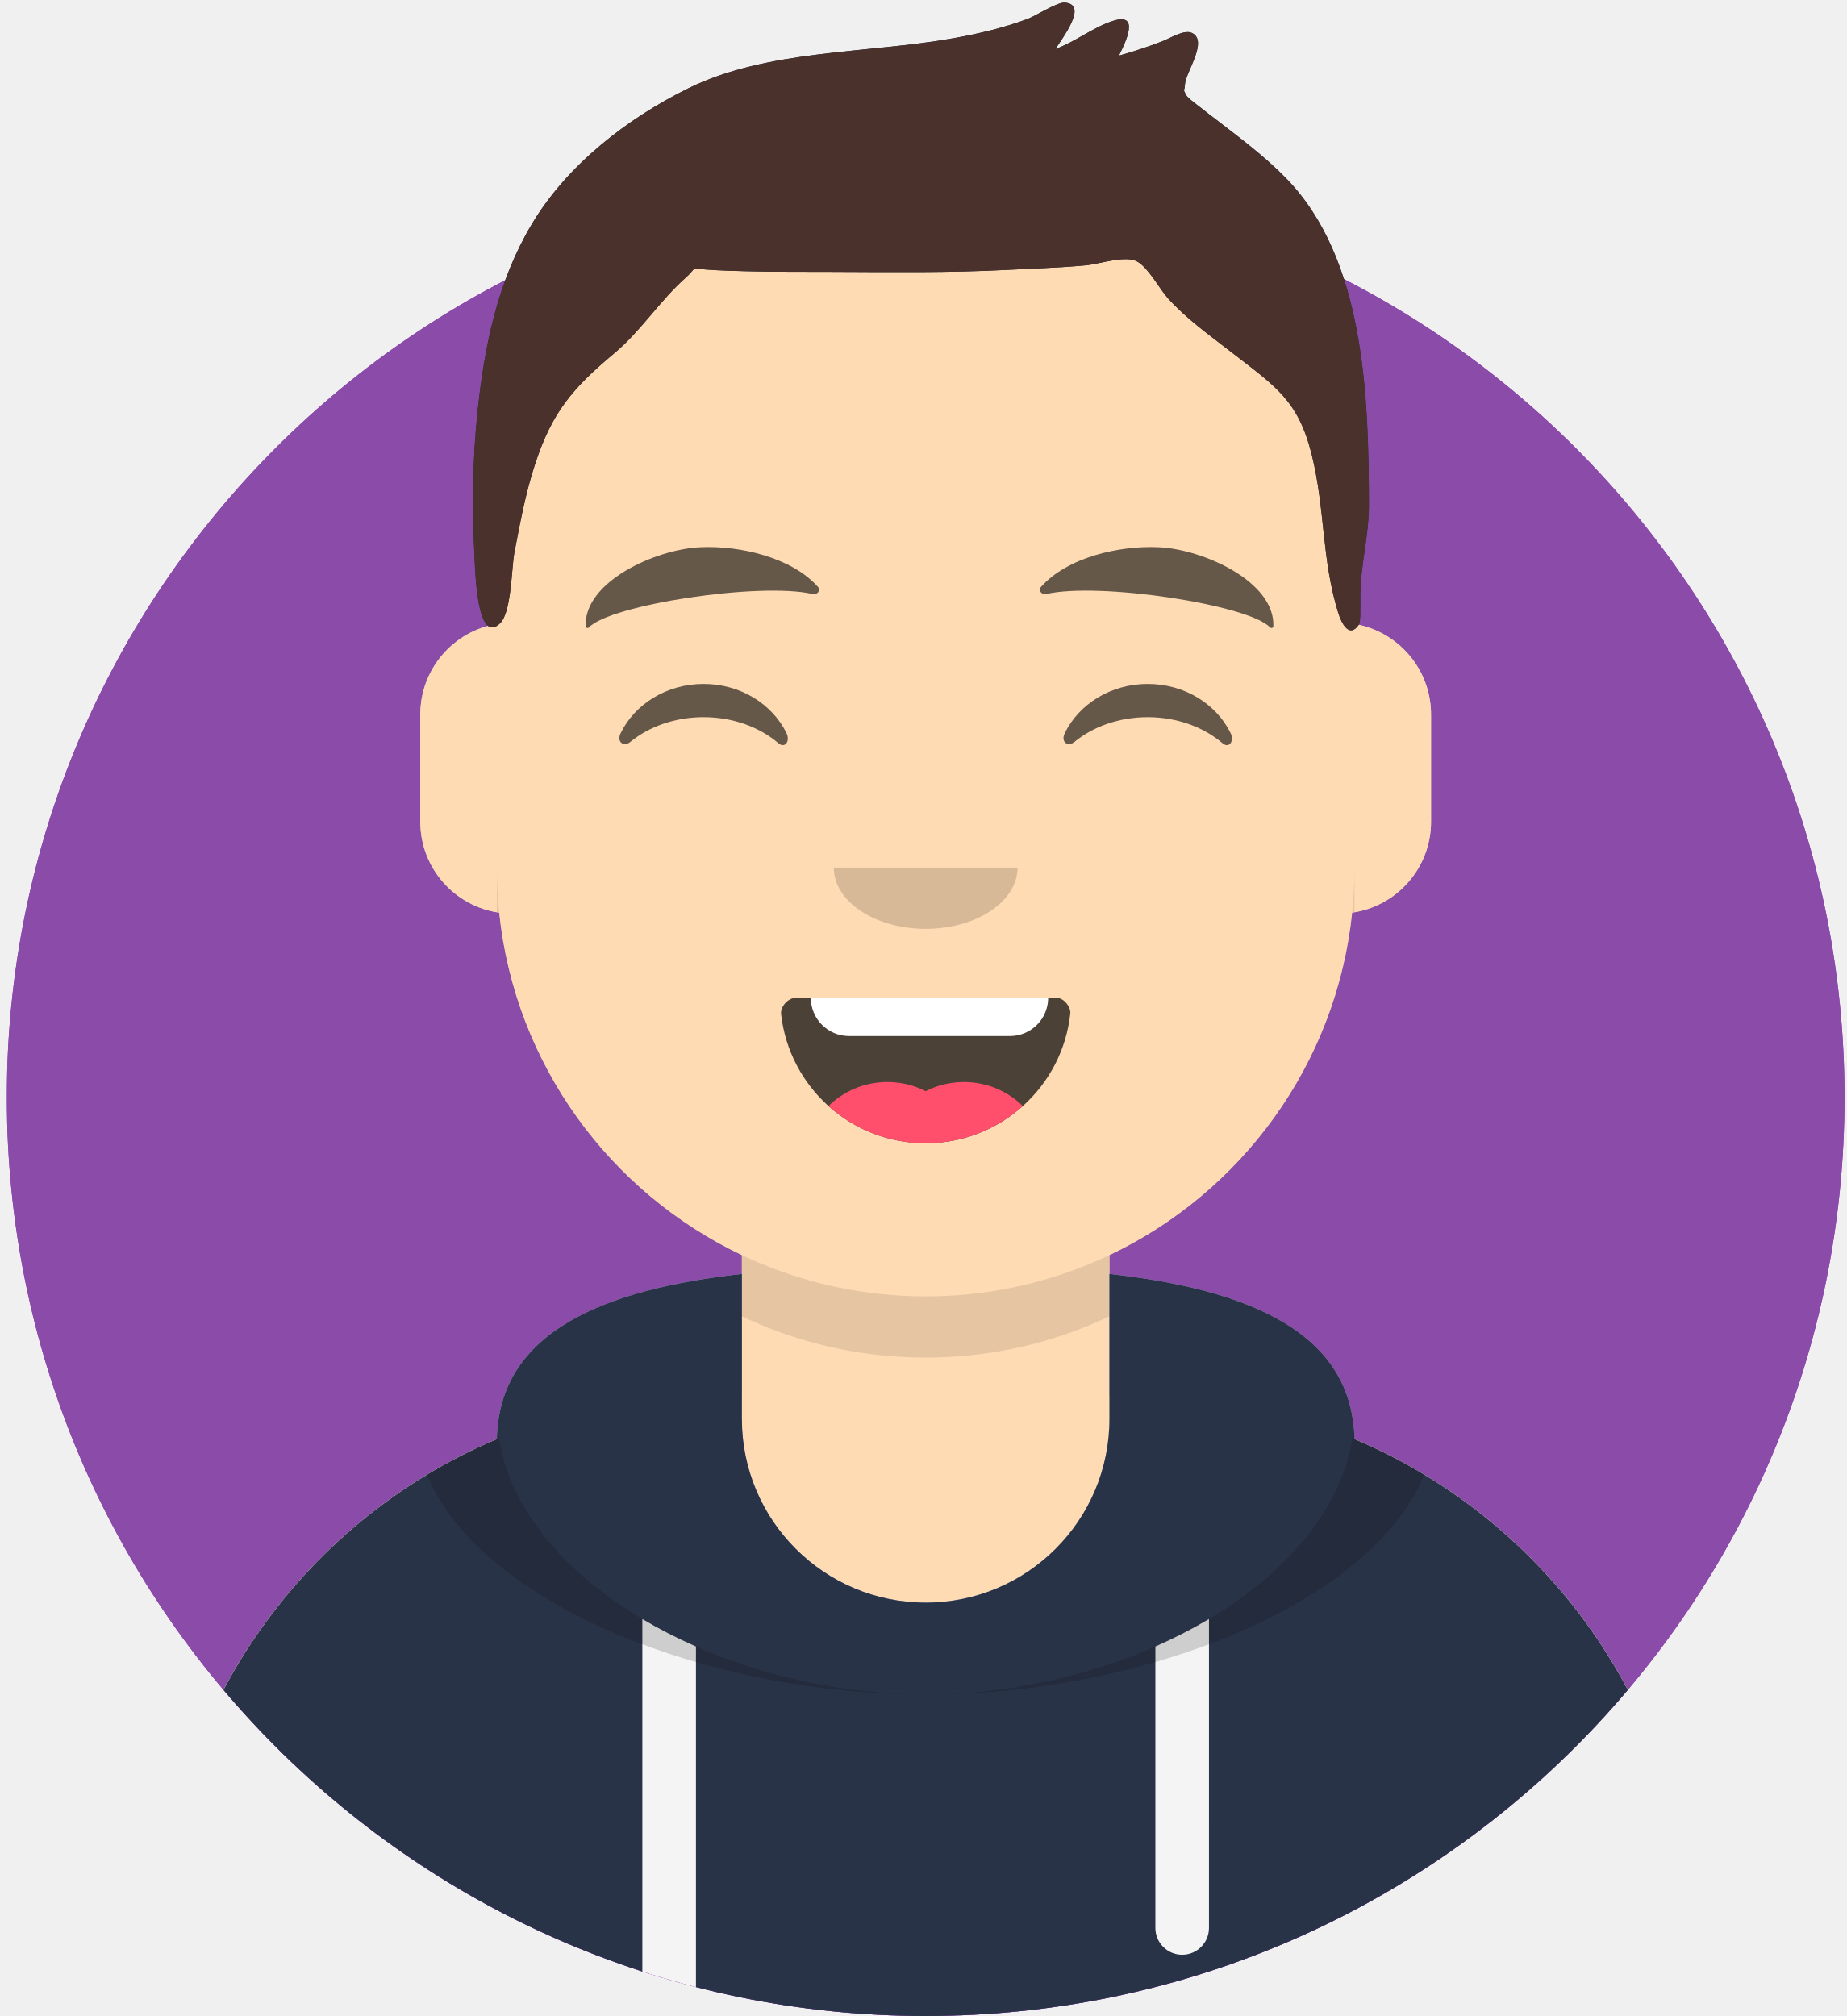
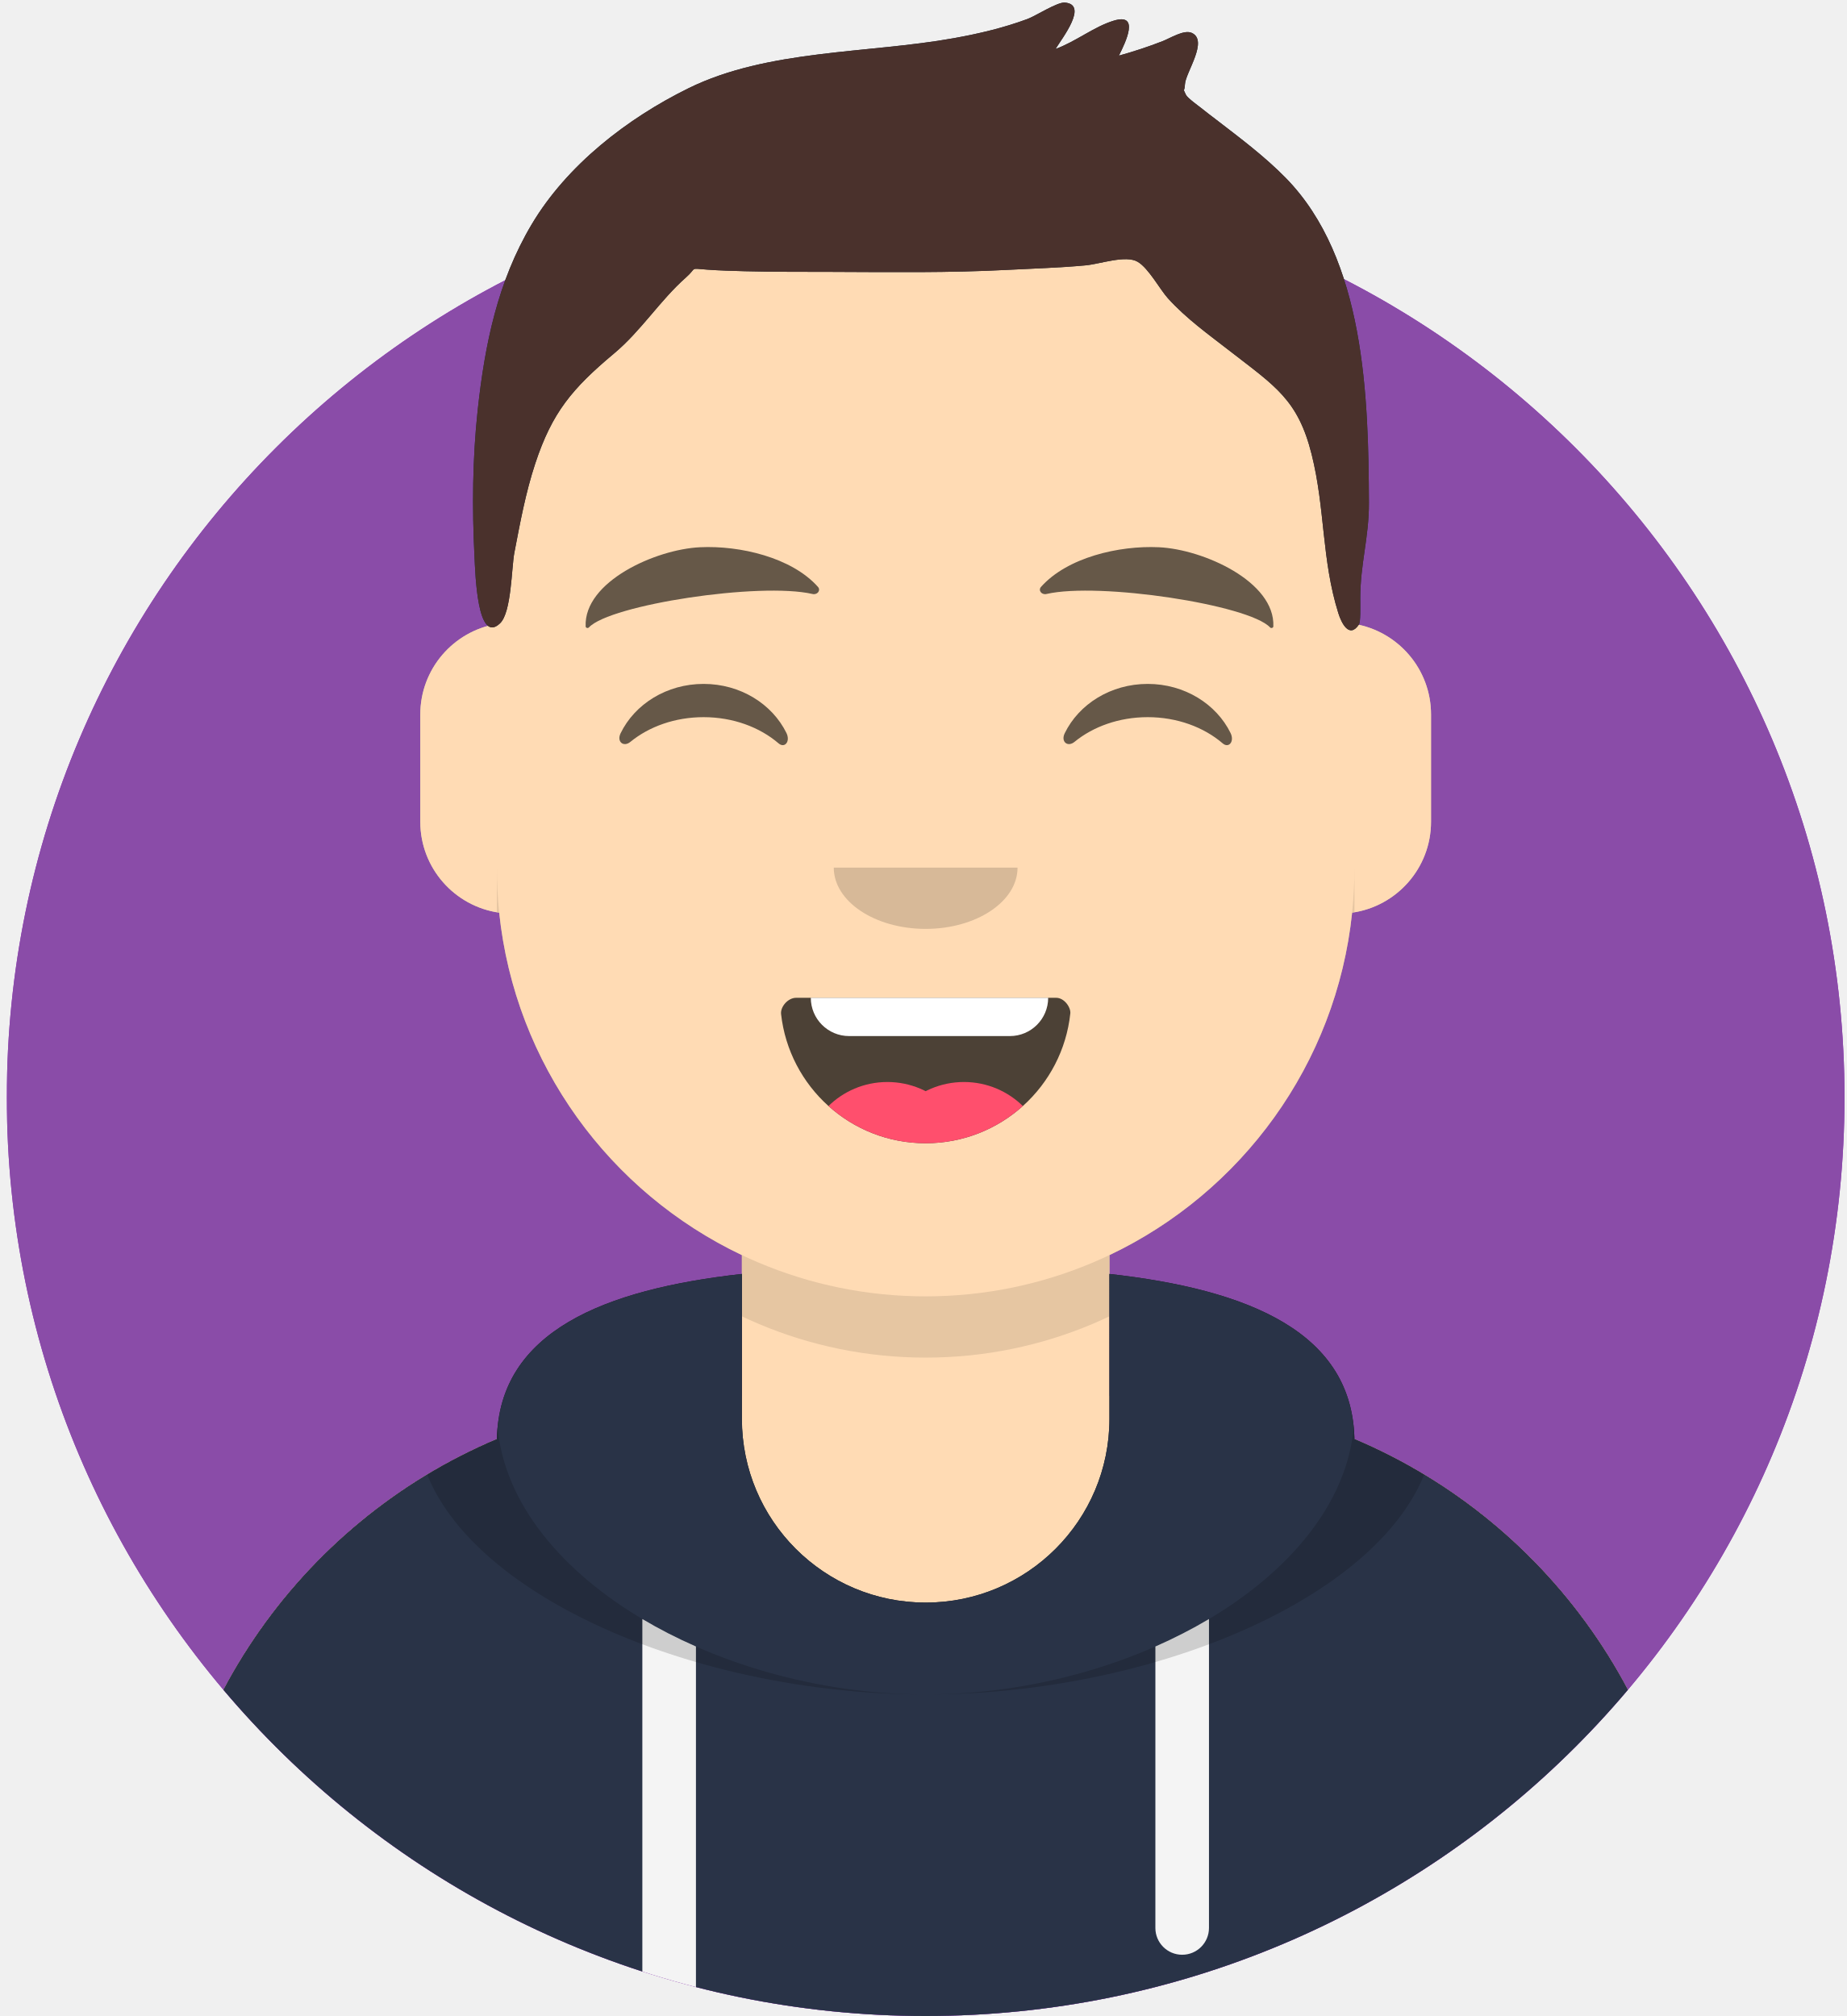
<svg xmlns="http://www.w3.org/2000/svg" xmlns:xlink="http://www.w3.org/1999/xlink" width="217px" height="237px" viewBox="0 0 217 237" version="1.1">
  <defs>
    <circle id="path-1" cx="108" cy="108" r="108" />
    <path d="M-3.19744231e-14,144 L-3.19744231e-14,-1.42108547e-14 L237.6,-1.42108547e-14 L237.6,144 L226.8,144 C226.8,203.647 178.447,252 118.8,252 C59.153,252 10.8,203.647 10.8,144 L10.8,144 L-3.19744231e-14,144 Z" id="path-3" />
    <path d="M90,0 C117.835,-5.11323436e-15 140.4,22.565 140.4,50.4 L140.401,55.949 C145.508,56.807 149.4,61.249 149.4,66.6 L149.4,79.2 C149.4,84.647 145.367,89.152 140.125,89.893 C138.265,107.718 127.114,122.78 111.601,130.149 L111.6,146.7 L115.2,146.7 C150.988,146.7 180,175.712 180,211.5 L180,219.6 L0,219.6 L0,211.5 C-4.38277231e-15,175.712 29.012,146.7 64.8,146.7 L68.4,146.7 L68.4,130.15 C52.886,122.78 41.735,107.718 39.875,89.893 C34.633,89.152 30.6,84.647 30.6,79.2 L30.6,66.6 C30.6,61.249 34.492,56.806 39.6,55.949 L39.6,50.4 C39.6,22.565 62.165,5.11323436e-15 90,0 Z" id="path-5" />
    <path d="M140.401,11.764 C156.691,13.587 169.2,18.597 169.2,31.569 L169.194,31.18 C192.467,41.01 208.8,64.047 208.8,90.9 L208.8,99 L28.8,99 L28.8,90.9 C28.8,64.047 45.133,41.01 68.406,31.18 C68.653,18.496 81.073,13.568 97.2,11.764 L97.2,28.8 C97.2,40.729 106.871,50.4 118.8,50.4 C130.729,50.4 140.4,40.729 140.4,28.8 L140.4,28.8 Z" id="path-7" />
    <path d="M31.606,13.615 C32.558,22.158 39.803,28.8 48.6,28.8 C57.424,28.8 64.687,22.117 65.603,13.536 C65.676,12.845 64.905,11.7 63.938,11.7 C50.534,11.7 40.264,11.7 33.378,11.7 C32.406,11.7 31.511,12.761 31.606,13.615 Z" id="path-9" />
    <rect id="path-11" x="0" y="0" width="237.6" height="252" />
    <path d="M118.135,20.928 C115.651,18.39 112.767,16.236 109.962,14.076 C109.343,13.6 108.715,13.135 108.109,12.641 C107.972,12.528 106.563,11.519 106.394,11.148 C105.988,10.254 106.224,10.95 106.28,9.884 C106.35,8.535 109.1,4.727 107.048,3.854 C106.146,3.47 104.536,4.492 103.67,4.83 C101.977,5.49 100.263,6.054 98.512,6.54 C99.351,4.869 100.95,1.524 97.944,2.419 C95.603,3.116 93.421,4.91 91.068,5.753 C91.847,4.477 94.96,0.523 92.147,0.302 C91.271,0.233 88.724,1.875 87.782,2.226 C84.959,3.275 82.075,3.953 79.111,4.487 C69.033,6.304 57.248,5.786 47.923,10.374 C40.735,13.911 33.636,19.4 29.484,26.389 C25.481,33.125 23.984,40.498 23.146,48.217 C22.532,53.882 22.482,59.738 22.769,65.424 C22.863,67.287 23.073,75.874 25.779,73.273 C27.127,71.978 27.117,66.745 27.457,64.974 C28.133,61.451 28.783,57.911 29.91,54.5 C31.895,48.49 34.238,45.687 39.184,41.547 C42.359,38.89 44.588,35.3 47.625,32.62 C48.99,31.416 47.949,31.542 50.143,31.7 C51.616,31.806 53.097,31.846 54.574,31.885 C57.99,31.974 61.412,31.951 64.829,31.963 C71.711,31.988 78.561,32.085 85.437,31.725 C88.492,31.565 91.556,31.478 94.603,31.195 C96.306,31.038 99.326,29.947 100.728,30.78 C102.01,31.543 103.342,34.034 104.263,35.054 C106.438,37.464 109.032,39.305 111.576,41.282 C116.881,45.403 119.559,46.98 121.17,53.421 C122.775,59.838 122.325,65.791 124.312,72.106 C124.662,73.217 125.586,75.13 126.726,73.415 C126.937,73.096 126.883,71.345 126.883,70.337 C126.883,66.27 127.913,63.218 127.9,59.123 C127.849,46.674 127.447,30.442 118.135,20.928 Z" id="path-13" />
  </defs>
  <g id="Website" stroke="none" stroke-width="1" fill="none" fill-rule="evenodd">
    <g id="mf-avatar" transform="translate(-10, -15)">
      <g id="Circle" transform="translate(10.8, 36)">
        <mask id="mask-2" fill="white">
          <use xlink:href="#path-1" />
        </mask>
        <use id="Circle-Background" fill="#972dc2" xlink:href="#path-1" />
        <g id="🖍-Circle-Color" mask="url(#mask-2)" fill="#8a4ca8">
          <rect id="🖍Color" x="0" y="0" width="216.445" height="216" />
        </g>
      </g>
      <mask id="mask-4" fill="white">
        <use xlink:href="#path-3" />
      </mask>
      <g id="Mask" />
      <g id="Avataaar" mask="url(#mask-4)">
        <g id="Body" transform="translate(28.8, 32.4)">
          <mask id="mask-6" fill="white">
            <use xlink:href="#path-5" />
          </mask>
          <use fill="#D0C6AC" xlink:href="#path-5" />
          <g id="Skin/👶🏻-05-Pale" mask="url(#mask-6)" fill="#FFDBB4">
            <g transform="translate(-28.8, 0)" id="Color">
              <rect x="0" y="0" width="238.384" height="220.355" />
            </g>
          </g>
          <path d="M39.6,84.6 C39.6,112.435 62.165,135 90,135 C117.835,135 140.4,112.435 140.4,84.6 L140.4,84.6 L140.4,91.8 C140.4,119.635 117.835,142.2 90,142.2 C62.165,142.2 39.6,119.635 39.6,91.8 Z" id="Neck-Shadow" fill-opacity="0.1" fill="#000000" mask="url(#mask-6)" />
        </g>
        <g id="Clothing/Hoodie" transform="translate(0, 153)">
          <mask id="mask-8" fill="white">
            <use xlink:href="#path-7" />
          </mask>
-           <use id="Hoodie" fill="#B7C1DB" fill-rule="evenodd" xlink:href="#path-7" />
+           <use id="Hoodie" fill="#1e1e1e" fill-rule="evenodd" xlink:href="#path-7" />
          <g id="Color/Palette/Slate" mask="url(#mask-8)" fill="#293347" fill-rule="evenodd">
            <rect id="🖍Color" x="0" y="0" width="238.491" height="99" />
          </g>
          <path d="M91.8,55.565 L91.8,99 L85.5,99 L85.499,52.335 C87.483,53.514 89.592,54.594 91.8,55.565 Z M152.101,52.334 L152.1,88.65 C152.1,90.39 150.69,91.8 148.95,91.8 C147.21,91.8 145.8,90.39 145.8,88.65 L145.801,55.565 C148.009,54.594 150.118,53.513 152.101,52.334 Z" id="Straps" fill="#F4F4F4" fill-rule="evenodd" mask="url(#mask-8)" />
          <path d="M155.733,11.451 C169.28,14.013 178.65,19.118 178.65,29.077 C178.65,46.818 148.916,61.2 118.8,61.2 C88.684,61.2 58.95,46.818 58.95,29.077 C58.95,19.118 68.32,14.013 81.867,11.451 C73.689,14.466 68.4,19.534 68.4,27.969 C68.4,46.322 93.439,61.2 118.8,61.2 C144.161,61.2 169.2,46.322 169.2,27.969 C169.2,19.71 164.13,14.679 156.241,11.642 Z" id="Shadow" fill-opacity="0.16" fill="#000000" fill-rule="evenodd" mask="url(#mask-8)" />
        </g>
        <g id="Face" transform="translate(68.4, 73.8)">
          <g id="Mouth/Smile" transform="translate(1.8, 46.8)">
            <mask id="mask-10" fill="white">
              <use xlink:href="#path-9" />
            </mask>
            <use id="Mouth" fill-opacity="0.7" fill="#000000" fill-rule="evenodd" xlink:href="#path-9" />
            <path d="M39.6,1.8 L58.5,1.8 C60.985,1.8 63,3.815 63,6.3 L63,11.7 C63,14.185 60.985,16.2 58.5,16.2 L39.6,16.2 C37.115,16.2 35.1,14.185 35.1,11.7 L35.1,6.3 C35.1,3.815 37.115,1.8 39.6,1.8 Z" id="Teeth" fill="#FFFFFF" fill-rule="evenodd" mask="url(#mask-10)" />
            <g id="Tongue" stroke-width="1" fill-rule="evenodd" mask="url(#mask-10)" fill="#FF4F6D">
              <g transform="translate(34.2, 21.6)">
                <circle cx="9.9" cy="9.9" r="9.9" />
                <circle cx="18.9" cy="9.9" r="9.9" />
              </g>
            </g>
          </g>
          <g id="Nose/Default" transform="translate(25.2, 36)" fill="#000000" fill-opacity="0.16">
            <path d="M14.4,7.2 C14.4,11.176 19.235,14.4 25.2,14.4 L25.2,14.4 C31.165,14.4 36,11.176 36,7.2" id="Nose" />
          </g>
          <g id="Eyes/Happy-😁" transform="translate(0, 7.2)" fill="#000000" fill-opacity="0.6">
            <path d="M14.544,20.203 C16.206,16.784 19.948,14.4 24.298,14.4 C28.632,14.4 32.363,16.767 34.034,20.166 C34.53,21.176 33.824,22.003 33.112,21.39 C30.906,19.494 27.773,18.309 24.298,18.309 C20.931,18.309 17.886,19.421 15.694,21.214 C14.892,21.87 14.058,21.203 14.544,20.203 Z" id="Squint" />
            <path d="M66.744,20.203 C68.406,16.784 72.148,14.4 76.498,14.4 C80.832,14.4 84.563,16.767 86.234,20.166 C86.73,21.176 86.024,22.003 85.312,21.39 C83.106,19.494 79.973,18.309 76.498,18.309 C73.131,18.309 70.086,19.421 67.894,21.214 C67.092,21.87 66.258,21.203 66.744,20.203 Z" id="Squint" />
          </g>
          <g id="Eyebrow/Natural/Default-Natural" fill="#000000" fill-opacity="0.6">
            <path d="M23.435,5.589 C18.25,6.285 10.164,10.805 10.84,16.036 C10.862,16.207 11.121,16.261 11.233,16.118 C13.471,13.248 30.774,9.033 37.075,9.913 C37.652,9.994 38.032,9.399 37.639,9.027 C34.269,5.845 28.08,4.961 23.435,5.589" id="Eyebrow" transform="translate(24.3, 10.8) rotate(5) translate(-24.3, -10.8) " />
            <path d="M76.535,5.589 C71.35,6.285 63.264,10.805 63.94,16.036 C63.962,16.207 64.221,16.261 64.333,16.118 C66.571,13.248 83.874,9.033 90.175,9.913 C90.752,9.994 91.132,9.399 90.739,9.027 C87.369,5.845 81.18,4.961 76.535,5.589" id="Eyebrow" transform="translate(77.4, 10.8) scale(-1, 1) rotate(5) translate(-77.4, -10.8) " />
          </g>
        </g>
        <g id="Top">
          <mask id="mask-12" fill="white">
            <use xlink:href="#path-11" />
          </mask>
          <g id="Mask" />
          <g mask="url(#mask-12)">
            <g transform="translate(43, 15)">
              <mask id="mask-14" fill="white">
                <use xlink:href="#path-13" />
              </mask>
              <use id="Short-Hair" stroke="none" fill="#1F3140" fill-rule="evenodd" xlink:href="#path-13" />
              <g id="Color/Hair/Brown-Dark" stroke="none" fill="none" mask="url(#mask-14)" fill-rule="evenodd">
                <g transform="translate(-43.1, -15)" fill="#4A312C" id="Color">
                  <rect x="0" y="0" width="239.107" height="252.406" />
                </g>
              </g>
            </g>
          </g>
        </g>
      </g>
    </g>
  </g>
</svg>
